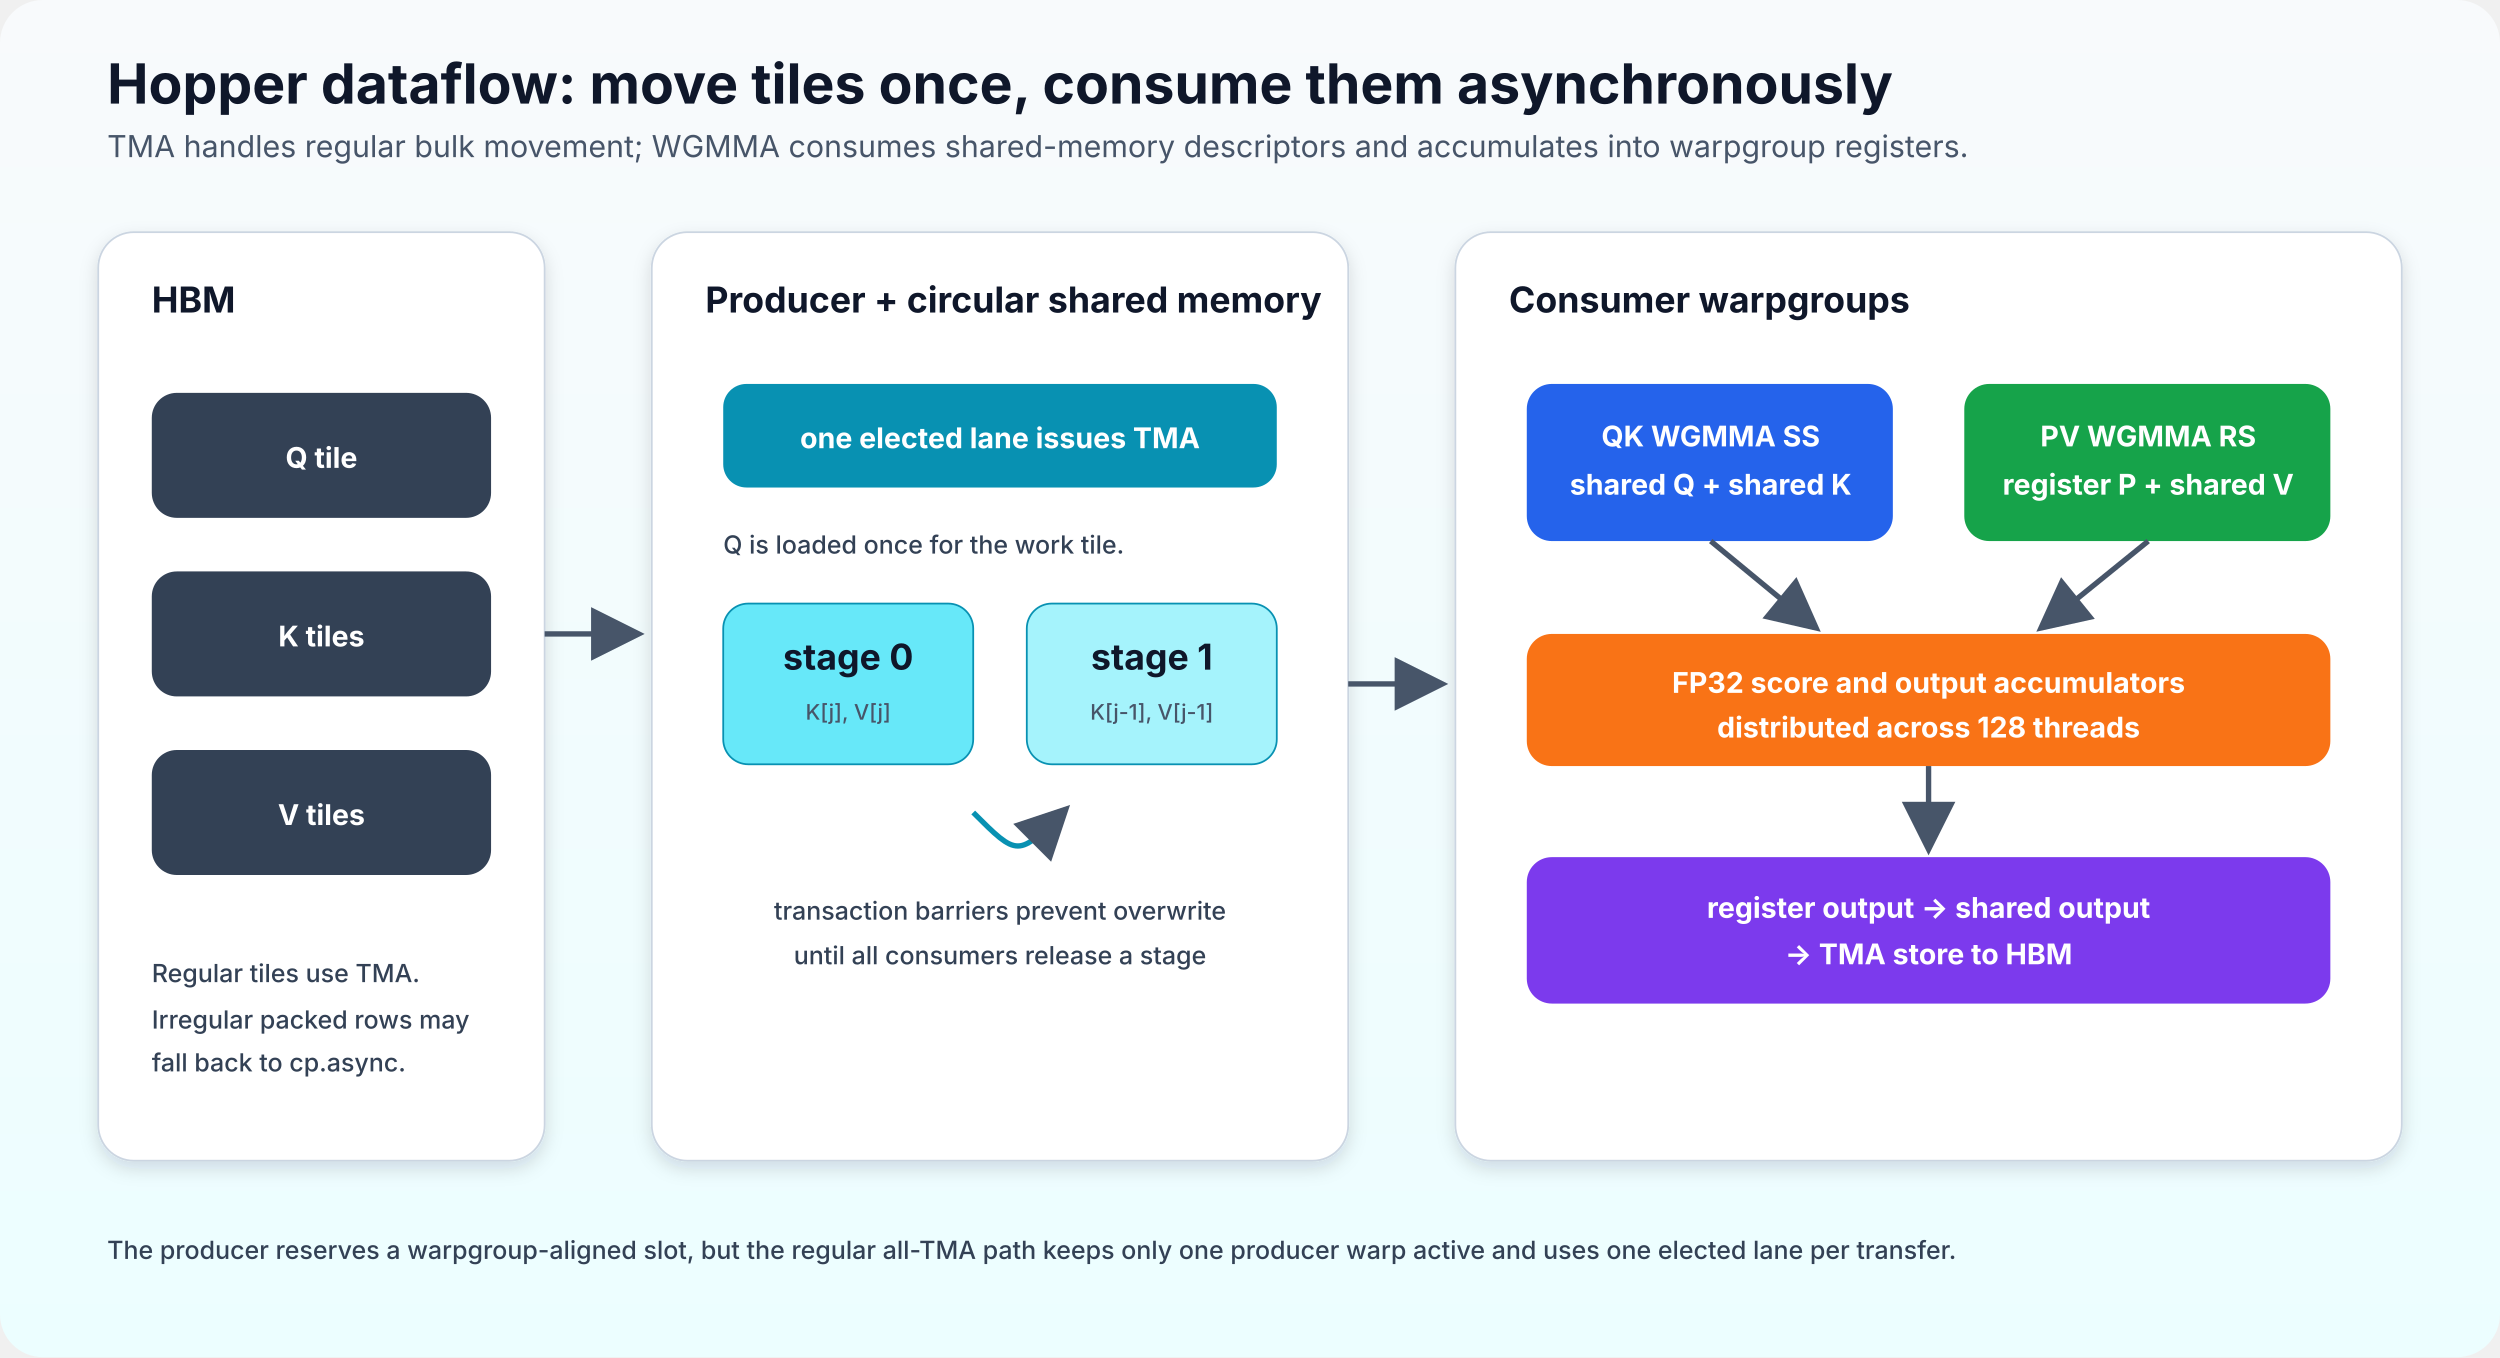
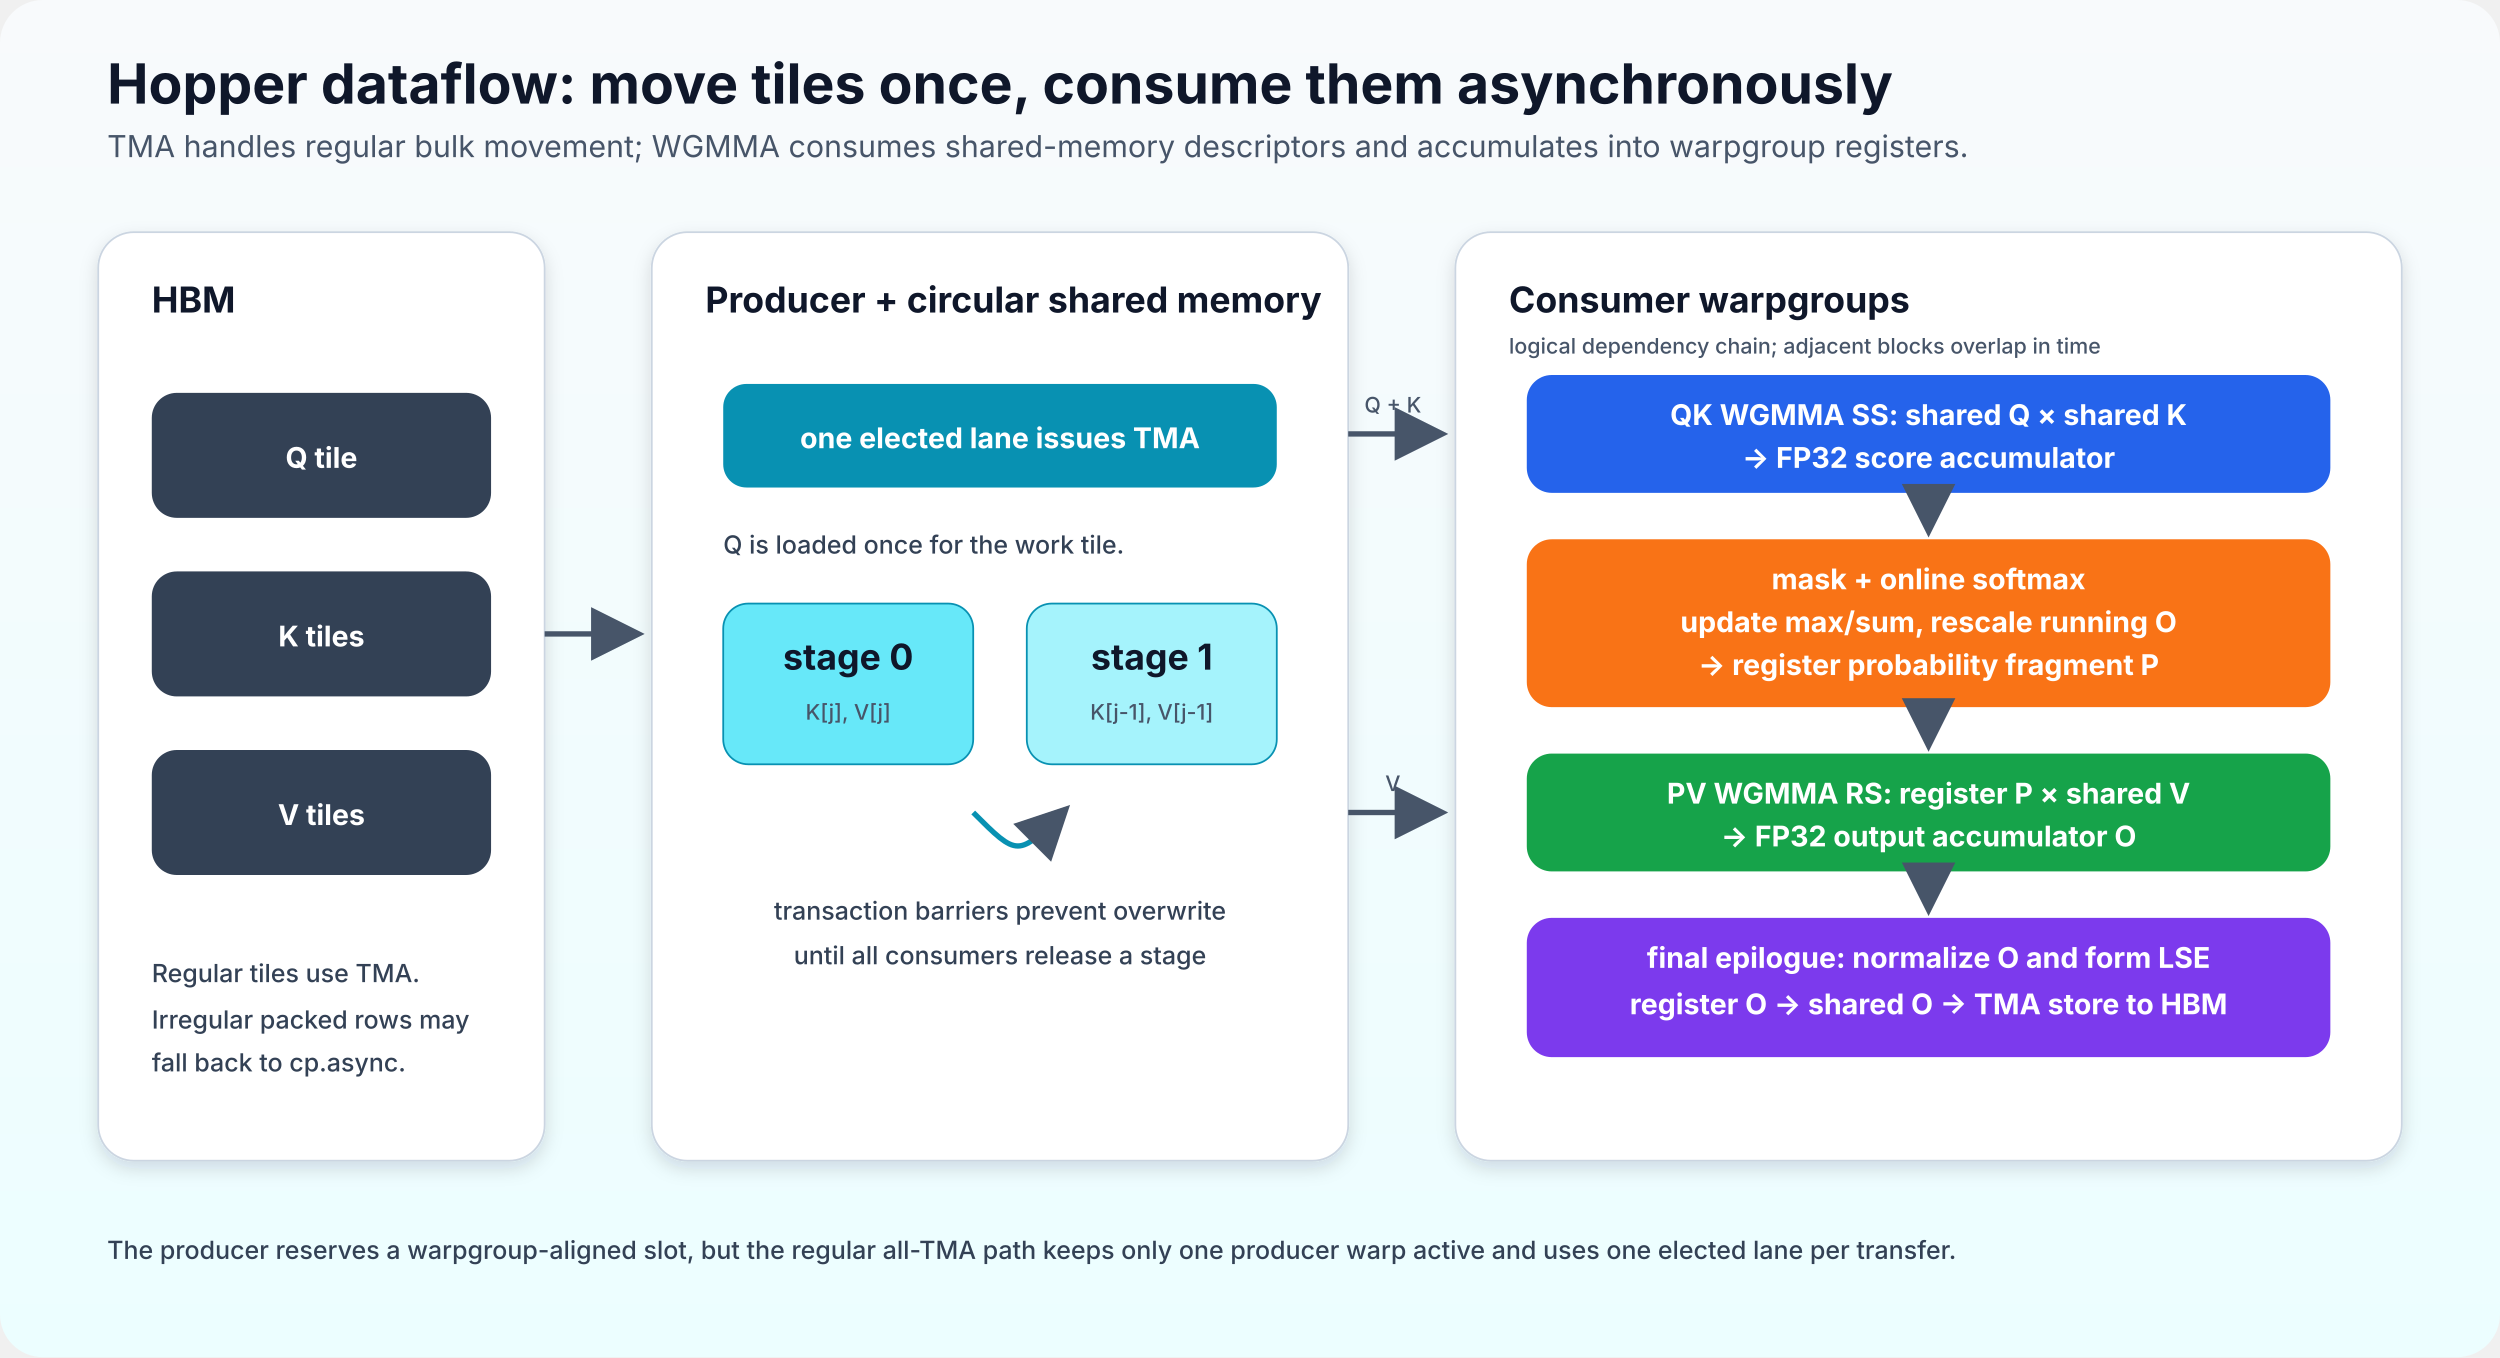
<svg xmlns="http://www.w3.org/2000/svg" width="1400" height="760" viewBox="0 0 1400 760" role="img" aria-labelledby="title desc">
  <defs>
    <linearGradient id="bg" x1="0" y1="0" x2="0" y2="1">
      <stop stop-color="#f8fafc" />
      <stop offset="1" stop-color="#ecfeff" />
    </linearGradient>
    <filter id="shadow">
      <feDropShadow dx="0" dy="4" stdDeviation="5" flood-color="#0f172a" flood-opacity=".14" />
    </filter>
    <marker id="a" markerWidth="10" markerHeight="10" refX="8" refY="5" orient="auto">
      <path d="M0 0L10 5L0 10Z" fill="#475569" />
    </marker>
    <style>
      .title{font:700 31px -apple-system,BlinkMacSystemFont,"Segoe UI",sans-serif;fill:#0f172a}.sub{font:400 17px -apple-system,BlinkMacSystemFont,"Segoe UI",sans-serif;fill:#475569}.head{font:700 20px -apple-system,BlinkMacSystemFont,"Segoe UI",sans-serif;fill:#0f172a}.label{font:700 16px -apple-system,BlinkMacSystemFont,"Segoe UI",sans-serif;fill:#fff}.small{font:500 14px -apple-system,BlinkMacSystemFont,"Segoe UI",sans-serif;fill:#334155}.tiny{font:500 12px -apple-system,BlinkMacSystemFont,"Segoe UI",sans-serif;fill:#475569}
    </style>
  </defs>
  <rect width="1400" height="760" rx="24" fill="url(#bg)" />
  <text x="60" y="58" class="title">Hopper dataflow: move tiles once, consume them asynchronously</text>
  <text x="60" y="88" class="sub">TMA handles regular bulk movement; WGMMA consumes shared-memory descriptors and accumulates into warpgroup registers.</text>
  <rect x="55" y="130" width="250" height="520" rx="20" fill="#fff" stroke="#cbd5e1" filter="url(#shadow)" />
  <text x="85" y="175" class="head">HBM</text>
  <rect x="85" y="220" width="190" height="70" rx="14" fill="#334155" />
  <text x="180" y="262" text-anchor="middle" class="label">Q tile</text>
  <rect x="85" y="320" width="190" height="70" rx="14" fill="#334155" />
  <text x="180" y="362" text-anchor="middle" class="label">K tiles</text>
  <rect x="85" y="420" width="190" height="70" rx="14" fill="#334155" />
  <text x="180" y="462" text-anchor="middle" class="label">V tiles</text>
  <text x="85" y="550" class="small">Regular tiles use TMA.</text>
  <text x="85" y="576" class="small">Irregular packed rows may</text>
  <text x="85" y="600" class="small">fall back to cp.async.</text>
  <rect x="365" y="130" width="390" height="520" rx="20" fill="#fff" stroke="#cbd5e1" filter="url(#shadow)" />
  <text x="395" y="175" class="head">Producer + circular shared memory</text>
  <rect x="405" y="215" width="310" height="58" rx="13" fill="#0891b2" />
  <text x="560" y="251" text-anchor="middle" class="label">one elected lane issues TMA</text>
  <text x="405" y="310" class="small">Q is loaded once for the work tile.</text>
  <rect x="405" y="338" width="140" height="90" rx="14" fill="#67e8f9" stroke="#0891b2" />
  <text x="475" y="375" text-anchor="middle" class="head">stage 0</text>
  <text x="475" y="403" text-anchor="middle" class="tiny">K[j], V[j]</text>
  <rect x="575" y="338" width="140" height="90" rx="14" fill="#a5f3fc" stroke="#0891b2" />
  <text x="645" y="375" text-anchor="middle" class="head">stage 1</text>
  <text x="645" y="403" text-anchor="middle" class="tiny">K[j-1], V[j-1]</text>
  <path d="M545 455C570 480 570 480 595 455" fill="none" stroke="#0891b2" stroke-width="3" marker-end="url(#a)" />
  <text x="560" y="515" text-anchor="middle" class="small">transaction barriers prevent overwrite</text>
  <text x="560" y="540" text-anchor="middle" class="small">until all consumers release a stage</text>
  <rect x="815" y="130" width="530" height="520" rx="20" fill="#fff" stroke="#cbd5e1" filter="url(#shadow)" />
  <text x="845" y="175" class="head">Consumer warpgroups</text>
-   <rect x="855" y="215" width="205" height="88" rx="14" fill="#2563eb" />
-   <text x="958" y="250" text-anchor="middle" class="label">QK WGMMA SS</text>
-   <text x="958" y="277" text-anchor="middle" class="label">shared Q + shared K</text>
-   <rect x="1100" y="215" width="205" height="88" rx="14" fill="#16a34a" />
-   <text x="1203" y="250" text-anchor="middle" class="label">PV WGMMA RS</text>
-   <text x="1203" y="277" text-anchor="middle" class="label">register P + shared V</text>
-   <rect x="855" y="355" width="450" height="74" rx="14" fill="#f97316" />
-   <text x="1080" y="388" text-anchor="middle" class="label">FP32 score and output accumulators</text>
-   <text x="1080" y="413" text-anchor="middle" class="label">distributed across 128 threads</text>
-   <rect x="855" y="480" width="450" height="82" rx="14" fill="#7c3aed" />
-   <text x="1080" y="514" text-anchor="middle" class="label">register output → shared output</text>
-   <text x="1080" y="540" text-anchor="middle" class="label">→ TMA store to HBM</text>
-   <line x1="958" y1="303" x2="1015" y2="350" stroke="#475569" stroke-width="3" marker-end="url(#a)" />
-   <line x1="1203" y1="303" x2="1145" y2="350" stroke="#475569" stroke-width="3" marker-end="url(#a)" />
-   <line x1="1080" y1="429" x2="1080" y2="473" stroke="#475569" stroke-width="3" marker-end="url(#a)" />
+   <text x="845" y="198" class="tiny">logical dependency chain; adjacent blocks overlap in time</text>
+   <rect x="855" y="210" width="450" height="66" rx="14" fill="#2563eb" />
+   <text x="1080" y="238" text-anchor="middle" class="label">QK WGMMA SS: shared Q × shared K</text>
+   <text x="1080" y="262" text-anchor="middle" class="label">→ FP32 score accumulator</text>
+   <rect x="855" y="302" width="450" height="94" rx="14" fill="#f97316" />
+   <text x="1080" y="330" text-anchor="middle" class="label">mask + online softmax</text>
+   <text x="1080" y="354" text-anchor="middle" class="label">update max/sum, rescale running O</text>
+   <text x="1080" y="378" text-anchor="middle" class="label">→ register probability fragment P</text>
+   <rect x="855" y="422" width="450" height="66" rx="14" fill="#16a34a" />
+   <text x="1080" y="450" text-anchor="middle" class="label">PV WGMMA RS: register P × shared V</text>
+   <text x="1080" y="474" text-anchor="middle" class="label">→ FP32 output accumulator O</text>
+   <rect x="855" y="514" width="450" height="78" rx="14" fill="#7c3aed" />
+   <text x="1080" y="542" text-anchor="middle" class="label">final epilogue: normalize O and form LSE</text>
+   <text x="1080" y="568" text-anchor="middle" class="label">register O → shared O → TMA store to HBM</text>
+   <line x1="1080" y1="276" x2="1080" y2="295" stroke="#475569" stroke-width="3" marker-end="url(#a)" />
+   <line x1="1080" y1="396" x2="1080" y2="415" stroke="#475569" stroke-width="3" marker-end="url(#a)" />
+   <line x1="1080" y1="488" x2="1080" y2="507" stroke="#475569" stroke-width="3" marker-end="url(#a)" />
  <path d="M305 355H355" stroke="#475569" stroke-width="3" marker-end="url(#a)" />
-   <path d="M755 383H805" stroke="#475569" stroke-width="3" marker-end="url(#a)" />
+   <path d="M755 243H805" stroke="#475569" stroke-width="3" marker-end="url(#a)" />
+   <text x="780" y="231" text-anchor="middle" class="tiny">Q + K</text>
+   <path d="M755 455H805" stroke="#475569" stroke-width="3" marker-end="url(#a)" />
+   <text x="780" y="443" text-anchor="middle" class="tiny">V</text>
  <text x="60" y="705" class="small">The producer reserves a warpgroup-aligned slot, but the regular all-TMA path keeps only one producer warp active and uses one elected lane per transfer.</text>
</svg>
